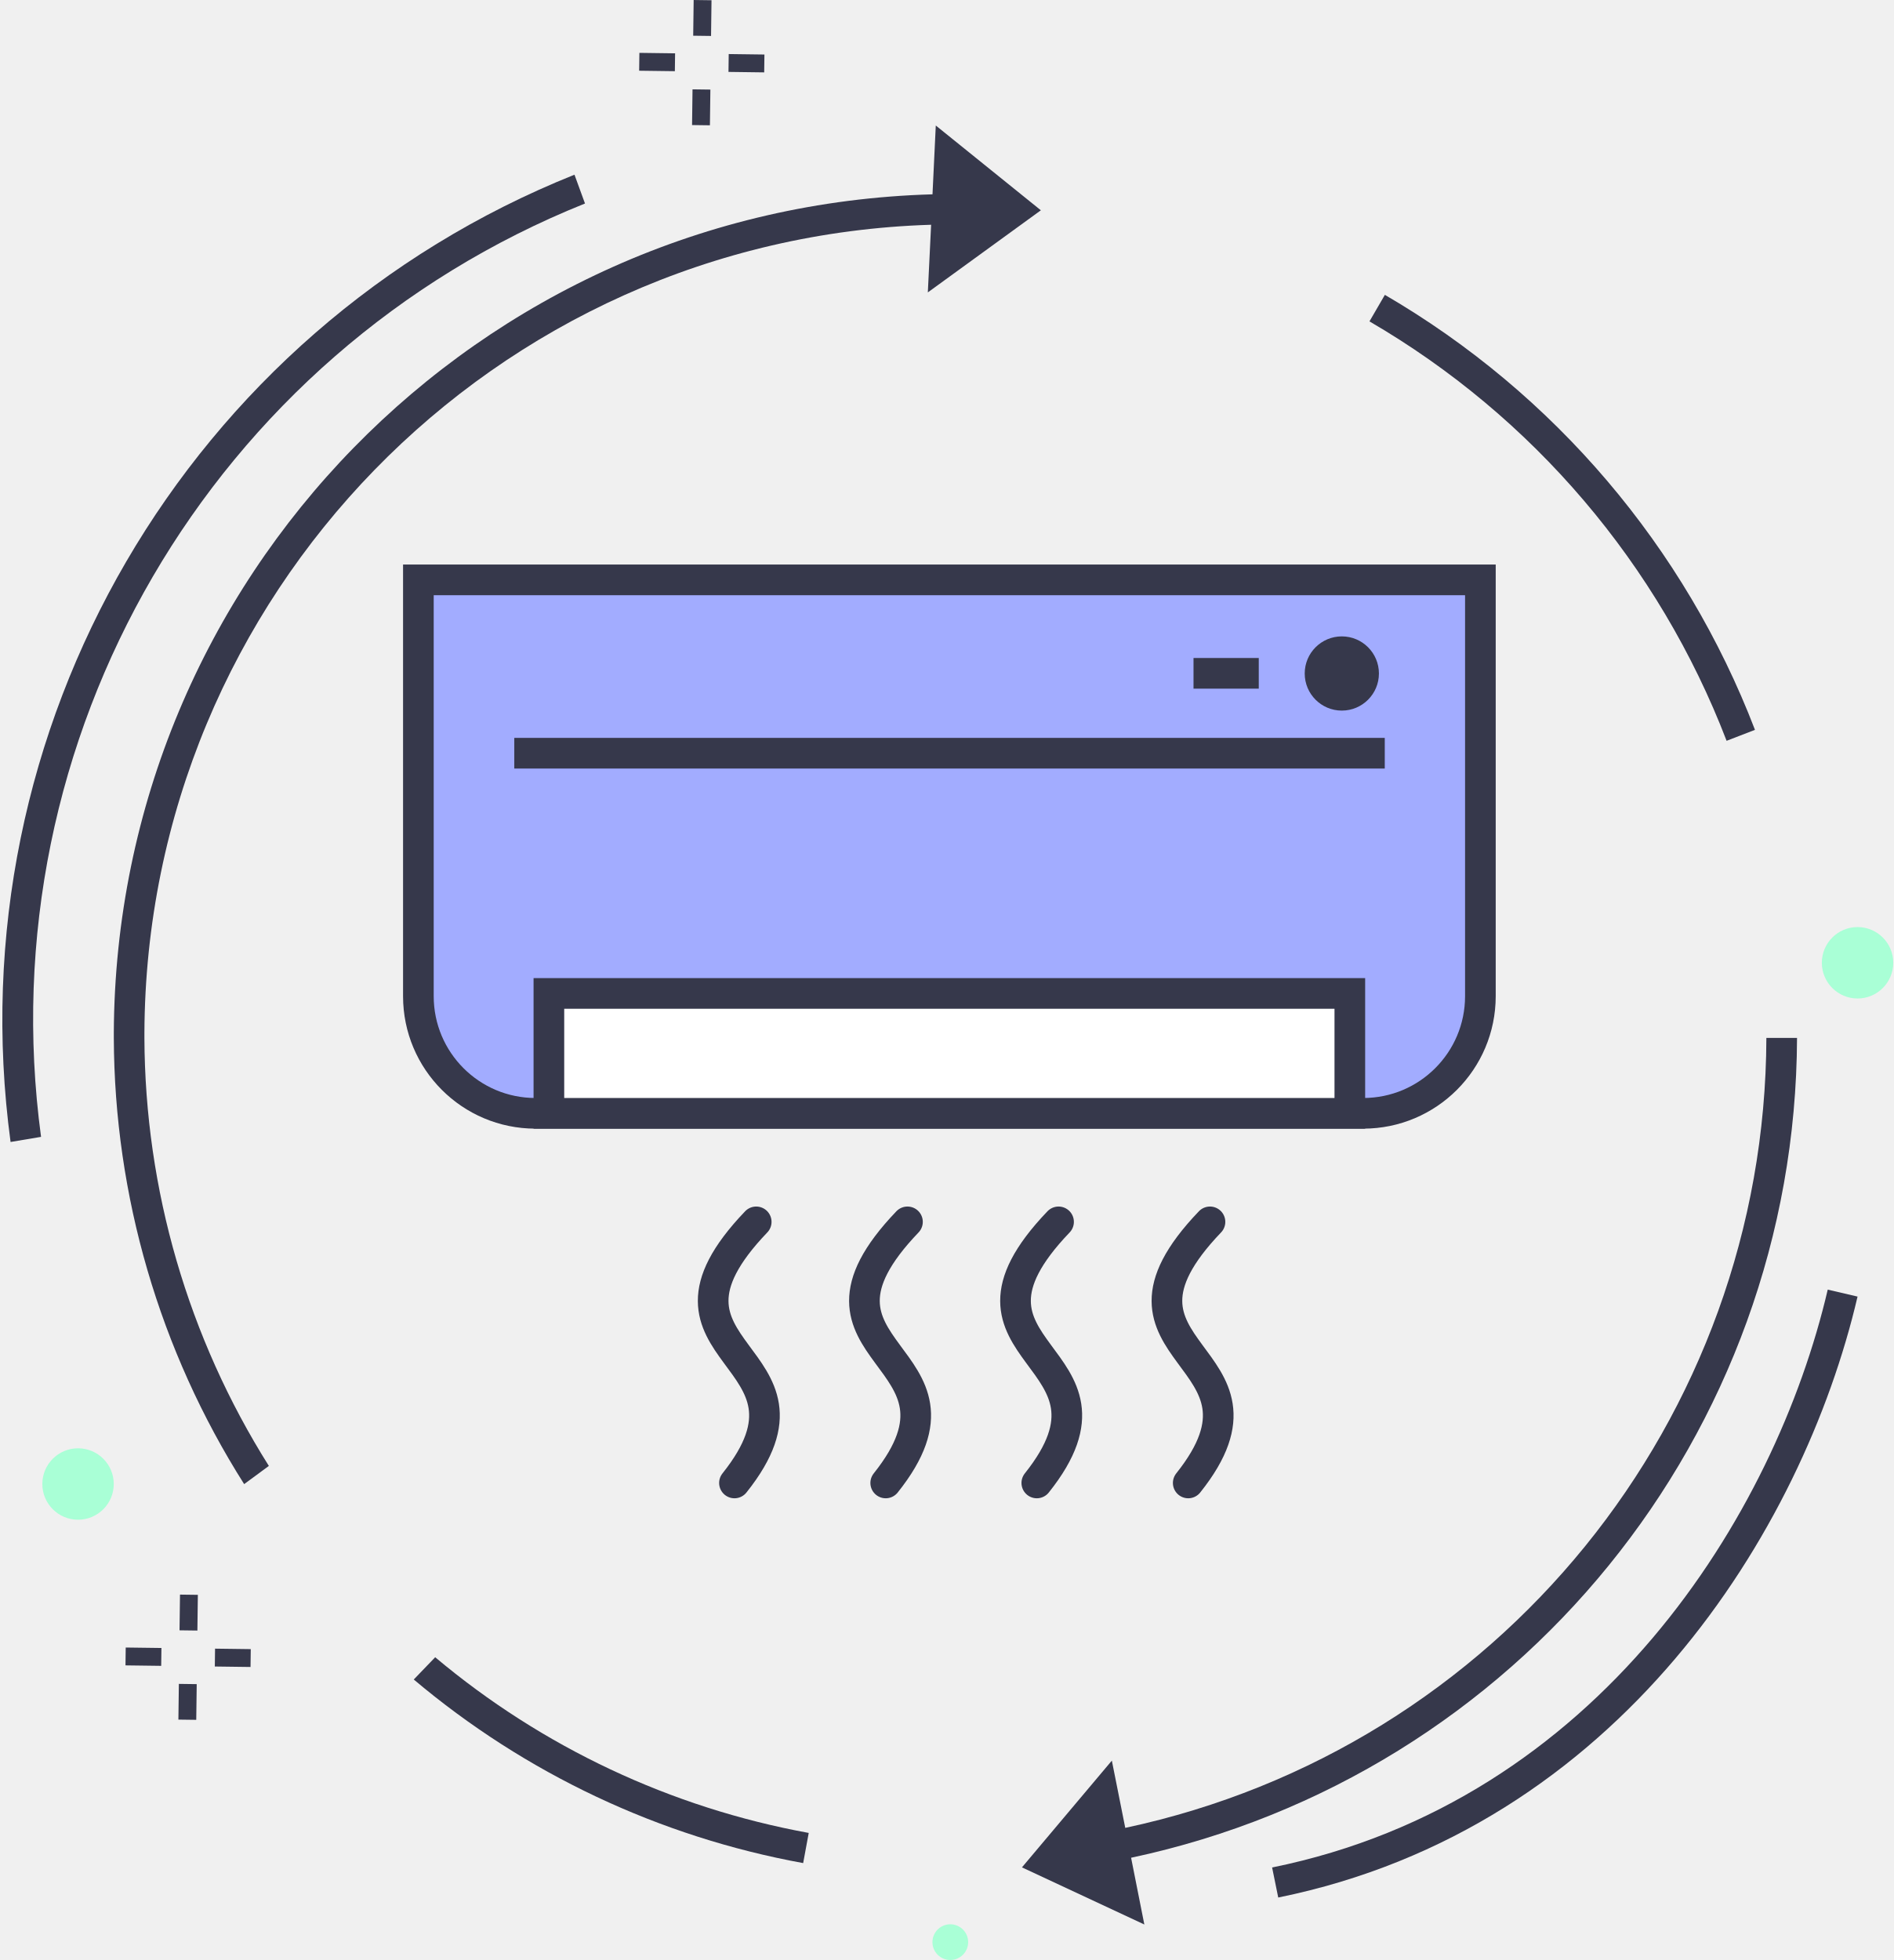
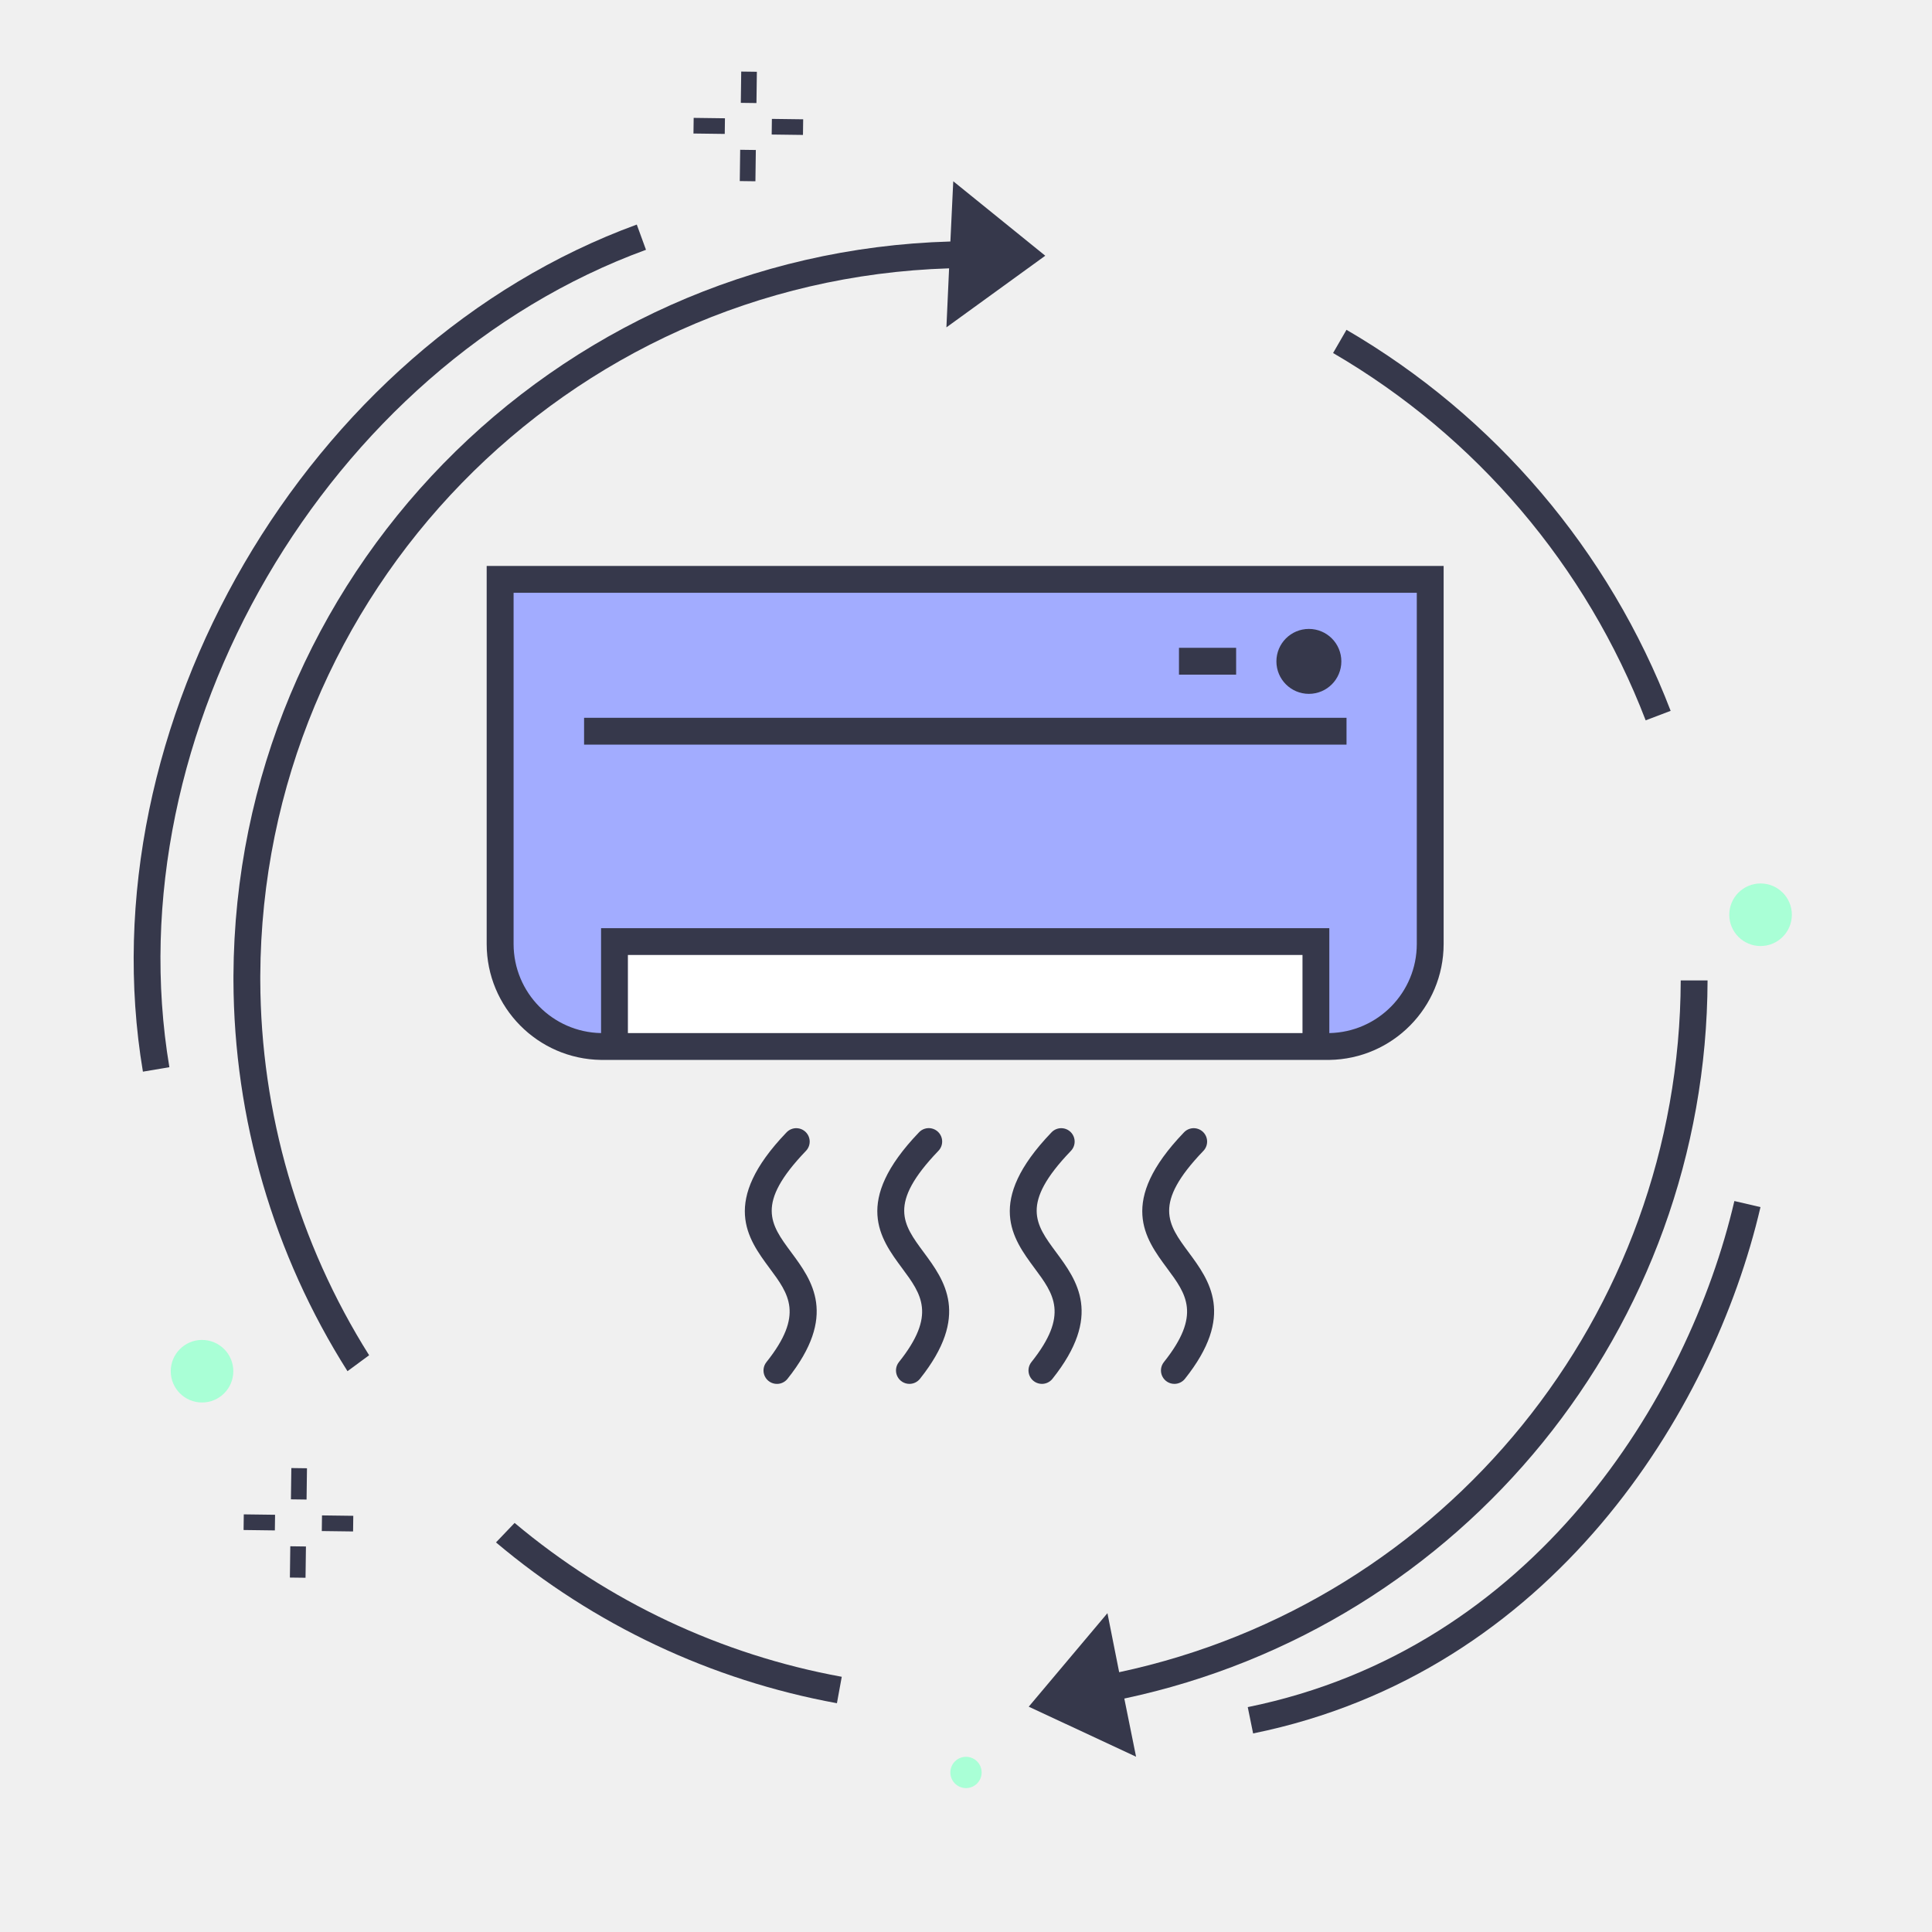
- <svg xmlns="http://www.w3.org/2000/svg" id="Layer_1" data-name="Layer 1" viewBox="0 0 34.034 35.231">
-   <path d="M32.4,13.76A14.9,14.9,0,0,0,25.98,6.221l.277-.477a15.459,15.459,0,0,1,6.653,7.819Z" transform="translate(-1.362 -0.444)" style="fill:#36384b" />
-   <path d="M33.666,19.1l-.551,0A14.565,14.565,0,0,1,21.59,33.3l-.241-1.209-1.616,1.919,2.2,1.027-.238-1.2A15.119,15.119,0,0,0,33.666,19.1Z" transform="translate(-1.362 -0.444)" style="fill:#36384b" />
-   <rect x="5.386" y="29.922" width="0.321" height="0.642" transform="translate(-26.128 34.951) rotate(-89.253)" style="fill:#36384b" />
-   <rect x="3.781" y="29.901" width="0.321" height="0.642" transform="translate(-27.692 33.326) rotate(-89.253)" style="fill:#36384b" />
-   <rect x="4.413" y="30.875" width="0.642" height="0.321" transform="translate(-27.723 34.92) rotate(-89.253)" style="fill:#36384b" />
-   <rect x="4.434" y="29.269" width="0.642" height="0.321" transform="translate(-26.097 33.357) rotate(-89.253)" style="fill:#36384b" />
-   <path d="M20.073,4.224,18.184,2.7l-.059,1.237A15.145,15.145,0,0,0,3.408,19.005V19.1a15.081,15.081,0,0,0,2.343,8.021l.444-.327A14.535,14.535,0,0,1,3.958,19.1v-.091A14.593,14.593,0,0,1,18.1,4.484L18.041,5.7Z" transform="translate(-1.362 -0.444)" style="fill:#36384b" />
-   <path d="M8.8,30.633a15.042,15.042,0,0,0,7,3.3l.1-.542a14.492,14.492,0,0,1-6.715-3.158Z" transform="translate(-1.362 -0.444)" style="fill:#36384b" />
-   <rect x="14.62" y="1.259" width="0.321" height="0.642" transform="translate(11.646 15.895) rotate(-89.253)" style="fill:#36384b" />
-   <rect x="13.015" y="1.238" width="0.321" height="0.642" transform="translate(10.082 14.269) rotate(-89.253)" style="fill:#36384b" />
-   <rect x="13.646" y="2.212" width="0.642" height="0.321" transform="translate(10.051 15.864) rotate(-89.253)" style="fill:#36384b" />
-   <rect x="13.667" y="0.606" width="0.642" height="0.321" transform="translate(11.677 14.3) rotate(-89.253)" style="fill:#36384b" />
-   <path d="M1.552,20.971A16.371,16.371,0,0,1,11.689,3.584l.189.518A15.8,15.8,0,0,0,2.1,20.879Z" transform="translate(-1.362 -0.444)" style="fill:#36384b" />
-   <path d="M24.34,34.552l-.11-.54c5.862-1.191,9.044-6.34,9.988-10.387l.536.125C33.773,27.956,30.457,33.309,24.34,34.552Z" transform="translate(-1.362 -0.444)" style="fill:#36384b" />
-   <circle cx="17.083" cy="34.91" r="0.321" style="fill:#a9ffd6" />
-   <circle cx="1.403" cy="26.675" r="0.642" style="fill:#a9ffd6" />
-   <path d="M27.974,18.351a2.106,2.106,0,0,1-2.105,2.105H10.988a2.105,2.105,0,0,1-2.105-2.105V10.867H27.974Z" transform="translate(-1.362 -0.444)" style="fill:#a2acff;stroke:#36384b;stroke-miterlimit:10;stroke-width:0.551px" />
-   <rect x="9.867" y="17.857" width="14.398" height="2.155" style="fill:#fff;stroke:#36384b;stroke-miterlimit:10;stroke-width:0.551px" />
-   <line x1="21.455" y1="12.103" x2="22.628" y2="12.103" style="fill:none;stroke:#36384b;stroke-miterlimit:10;stroke-width:0.551px" />
-   <path d="M24.817,18.274" transform="translate(-1.362 -0.444)" style="fill:none;stroke:#36384b;stroke-miterlimit:10;stroke-width:0.551px" />
-   <path d="M12.2,18.274" transform="translate(-1.362 -0.444)" style="fill:none;stroke:#36384b;stroke-miterlimit:10;stroke-width:0.551px" />
-   <line x1="9.245" y1="13.539" x2="24.893" y2="13.539" style="fill:none;stroke:#36384b;stroke-miterlimit:10;stroke-width:0.551px" />
-   <path d="M14.565,27.1c1.874-2.347-1.923-2.277.391-4.693" transform="translate(-1.362 -0.444)" style="fill:none;stroke:#36384b;stroke-linecap:round;stroke-miterlimit:10;stroke-width:0.551px" />
-   <path d="M17.284,27.1c1.874-2.347-1.923-2.277.391-4.693" transform="translate(-1.362 -0.444)" style="fill:none;stroke:#36384b;stroke-linecap:round;stroke-miterlimit:10;stroke-width:0.551px" />
-   <path d="M20,27.1c1.874-2.347-1.923-2.277.391-4.693" transform="translate(-1.362 -0.444)" style="fill:none;stroke:#36384b;stroke-linecap:round;stroke-miterlimit:10;stroke-width:0.551px" />
-   <path d="M22.722,27.1c1.874-2.347-1.923-2.277.391-4.693" transform="translate(-1.362 -0.444)" style="fill:none;stroke:#36384b;stroke-linecap:round;stroke-miterlimit:10;stroke-width:0.551px" />
-   <circle cx="33.392" cy="17.306" r="0.642" style="fill:#a9ffd6" />
-   <circle cx="24.121" cy="12.106" r="0.667" style="fill:#36384b" />
+ <svg xmlns="http://www.w3.org/2000/svg" viewBox="0 0 72 72">
+   <g id="Layer_1" data-name="Layer 1">
+     <path d="M61.329,26.845A27.066,27.066,0,0,0,49.68,13.156l.5-.865a28.075,28.075,0,0,1,12.08,14.2Z" style="fill:#36384b" />
+     <path d="M63.636,36.538l-1,0A26.449,26.449,0,0,1,41.708,62.318l-.437-2.2-2.933,3.485,4,1.865L41.9,63.3A27.449,27.449,0,0,0,63.636,36.538Z" style="fill:#36384b" />
+     <rect x="12.288" y="56.191" width="0.583" height="1.166" transform="translate(-44.354 68.612) rotate(-89.253)" style="fill:#36384b" />
+     <rect x="9.373" y="56.153" width="0.583" height="1.166" transform="translate(-47.193 65.659) rotate(-89.253)" style="fill:#36384b" />
+     <rect x="10.52" y="57.921" width="1.166" height="0.583" transform="translate(-47.25 68.555) rotate(-89.253)" style="fill:#36384b" />
+     <rect x="10.558" y="55.006" width="1.166" height="0.583" transform="translate(-44.297 65.716) rotate(-89.253)" style="fill:#36384b" />
+     <path d="M38.954,9.53,35.525,6.755,35.418,9A27.5,27.5,0,0,0,8.7,36.368v.17A27.387,27.387,0,0,0,12.95,51.1l.806-.594A26.391,26.391,0,0,1,9.7,36.536V36.37A26.5,26.5,0,0,1,35.37,10l-.1,2.2Z" style="fill:#36384b" />
+     <path d="M18.484,57.481A27.32,27.32,0,0,0,31.19,63.474l.18-.985a26.312,26.312,0,0,1-12.192-5.734Z" style="fill:#36384b" />
+     <rect x="29.053" y="4.147" width="0.583" height="1.166" transform="translate(24.233 34.01) rotate(-89.253)" style="fill:#36384b" />
+     <rect x="26.138" y="4.109" width="0.583" height="1.166" transform="translate(21.394 31.058) rotate(-89.253)" style="fill:#36384b" />
+     <rect x="27.285" y="5.877" width="1.166" height="0.583" transform="translate(21.337 33.954) rotate(-89.253)" style="fill:#36384b" />
+     <rect x="27.323" y="2.962" width="1.166" height="0.583" transform="translate(24.29 31.115) rotate(-89.253)" style="fill:#36384b" />
+     <path d="M5.326,39.938C3.162,27.029,11.418,12.868,23.731,8.369l.343.94C12.191,13.65,4.224,27.315,6.312,39.771Z" style="fill:#36384b" />
+     <path d="M46.7,64.6l-.2-.981c10.643-2.163,16.421-11.512,18.135-18.86l.973.226C63.831,52.621,57.81,62.34,46.7,64.6Z" style="fill:#36384b" />
+     <circle cx="36" cy="66.054" r="0.583" style="fill:#a9ffd6" />
+     <circle cx="7.529" cy="51.101" r="1.166" style="fill:#a9ffd6" />
+     <path d="M53.3,35.181A3.822,3.822,0,0,1,49.478,39H22.459a3.822,3.822,0,0,1-3.822-3.822V21.592H53.3Z" style="fill:#a2acff" />
+     <rect x="22.897" y="35.09" width="26.142" height="3.913" style="fill:#fff" />
+     <path d="M18.137,21.092V35.181A4.323,4.323,0,0,0,22.4,39.5V39.5H49.54V39.5a4.323,4.323,0,0,0,4.26-4.316V21.092ZM23.4,38.5V35.59H48.54V38.5Zm29.4-3.322A3.323,3.323,0,0,1,49.54,38.5V34.59H22.4V38.5a3.322,3.322,0,0,1-3.26-3.316V22.092H52.8Z" style="fill:#36384b" />
+     <rect x="43.937" y="24.142" width="2.13" height="1" style="fill:#36384b" />
+     <rect x="21.767" y="26.75" width="28.414" height="1" style="fill:#36384b" />
+     <path d="M28.953,51.574a.5.5,0,0,1-.391-.811c1.407-1.763.839-2.532.119-3.5-.819-1.107-1.838-2.484.621-5.052a.5.5,0,1,1,.722.691c-1.876,1.96-1.316,2.717-.539,3.766s1.745,2.359-.141,4.722A.5.5,0,0,1,28.953,51.574Z" style="fill:#36384b" />
+     <path d="M33.89,51.573a.5.5,0,0,1-.39-.812c1.406-1.761.838-2.53.118-3.5-.819-1.107-1.838-2.484.621-5.052a.5.5,0,1,1,.722.691c-1.876,1.96-1.315,2.717-.539,3.766s1.745,2.359-.141,4.722A.5.5,0,0,1,33.89,51.573Z" style="fill:#36384b" />
+     <path d="M38.827,51.573a.5.5,0,0,1-.39-.811c1.406-1.763.838-2.532.118-3.5-.819-1.107-1.838-2.484.621-5.051a.5.5,0,1,1,.722.691c-1.876,1.959-1.315,2.717-.54,3.765s1.746,2.359-.14,4.722A.5.5,0,0,1,38.827,51.573Z" style="fill:#36384b" />
+     <path d="M43.764,51.573a.5.5,0,0,1-.39-.811c1.406-1.763.838-2.532.118-3.5-.819-1.107-1.838-2.484.621-5.051a.5.5,0,1,1,.722.691c-1.876,1.959-1.315,2.717-.54,3.765s1.747,2.359-.14,4.722A.5.5,0,0,1,43.764,51.573Z" style="fill:#36384b" />
+     <circle cx="65.611" cy="34.09" r="1.166" style="fill:#a9ffd6" />
+     <circle cx="48.778" cy="24.648" r="1.21" style="fill:#36384b" />
+   </g>
</svg>
